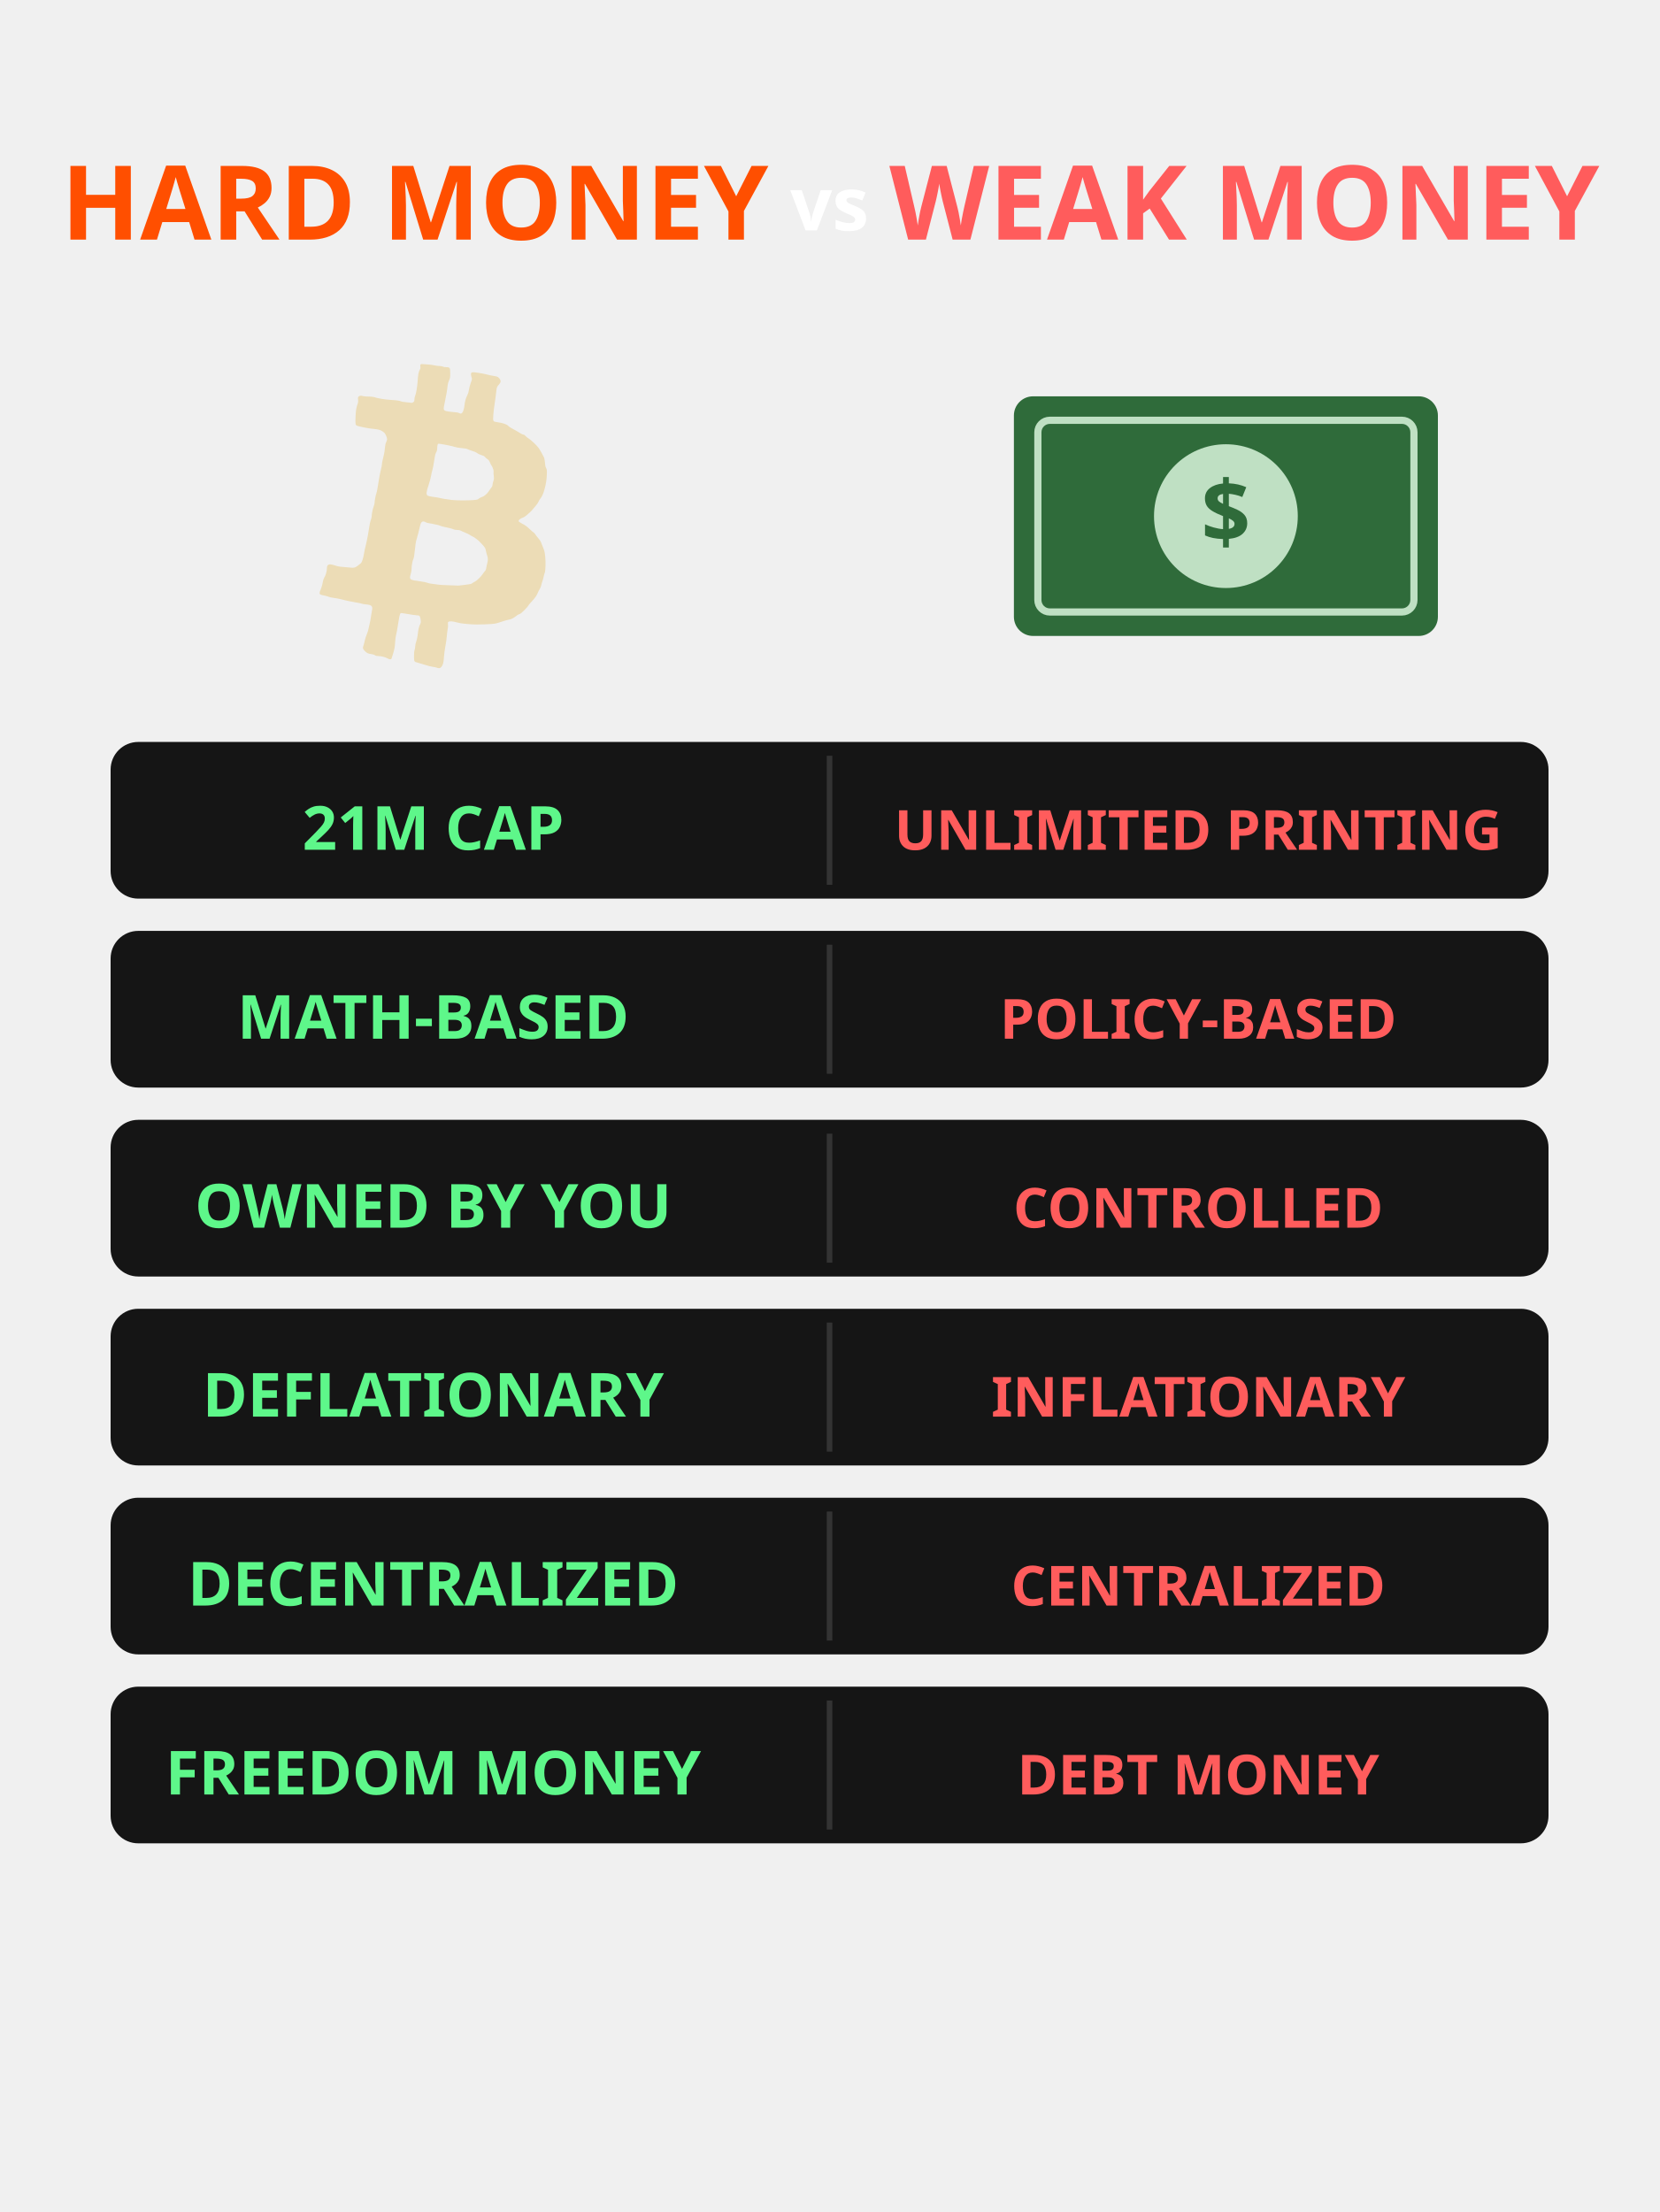
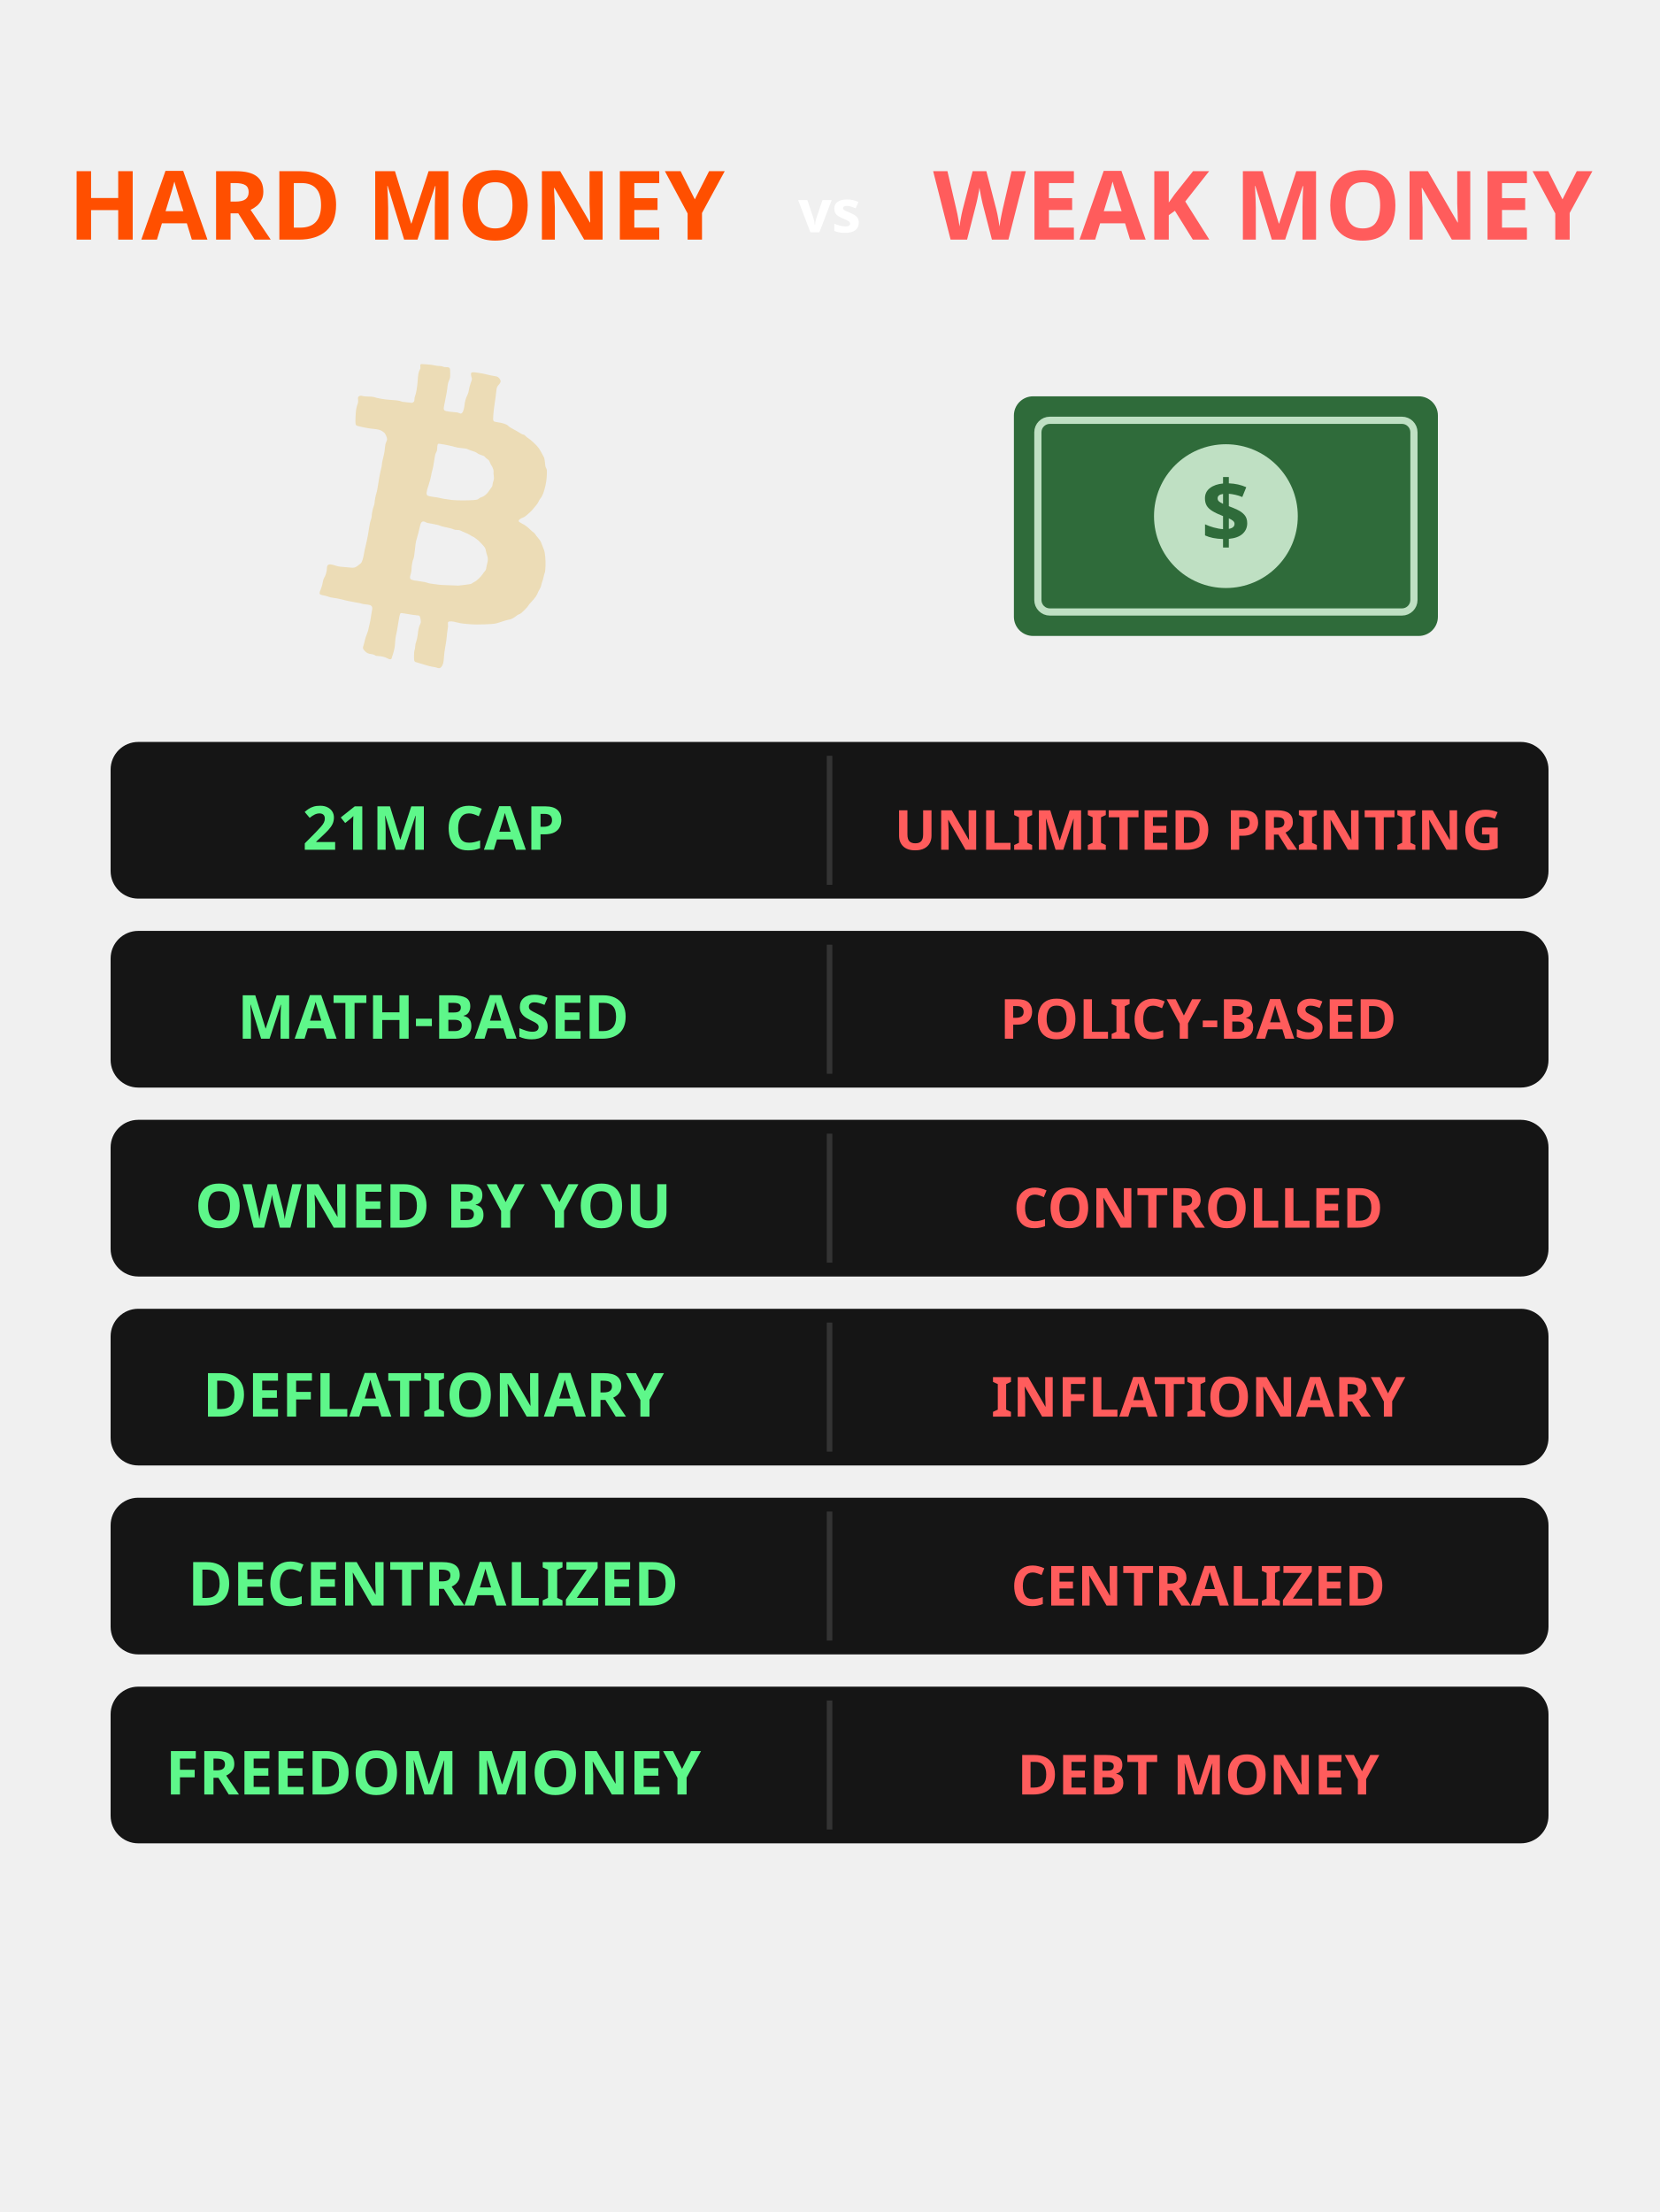
<svg xmlns="http://www.w3.org/2000/svg" width="1800" height="2400" viewBox="0 0 1800 2400">
  <defs>
    <filter id="grain" x="-5%" y="-5%" width="110%" height="110%">
      <feTurbulence type="fractalNoise" baseFrequency="1.4" numOctaves="1" seed="7" result="n" />
      <feColorMatrix in="n" type="matrix" values="0 0 0 0 0  0 0 0 0 0  0 0 0 0 0  0 0 0 -0.7 0.62" result="holes" />
      <feComposite in="SourceGraphic" in2="holes" operator="out" />
    </filter>
  </defs>
-   <text x="450" y="260" font-family="Adwaita Sans" font-weight="900" font-size="112" fill="#ff4f00" text-anchor="middle">HARD MONEY</text>
-   <text x="1350" y="260" font-family="Adwaita Sans" font-weight="900" font-size="112" fill="#ff5c5c" text-anchor="middle">WEAK MONEY</text>
-   <text x="900" y="250" font-family="Adwaita Sans" font-weight="700" font-size="80" fill="#ffffff" text-anchor="middle">vs</text>
+   <text x="430" y="260" font-family="Adwaita Sans" font-weight="900" font-size="104" fill="#ff4f00" text-anchor="middle">HARD MONEY</text>
+   <text x="1370" y="260" font-family="Adwaita Sans" font-weight="900" font-size="104" fill="#ff5c5c" text-anchor="middle">WEAK MONEY</text>
+   <text x="900" y="252" font-family="Adwaita Sans" font-weight="700" font-size="64" fill="#ffffff" text-anchor="middle">vs</text>
  <g transform="translate(336.6,253.2) scale(0.44141)">
    <path d="m 310.738,1067.478 c -2.069,-0.76 -6.569,-1.687 -10,-2.061 -3.431,-0.374 -12.313,-2.667 -19.738,-5.096 -7.425,-2.429 -15.518,-4.871 -17.984,-5.426 -7.554,-1.699 -8.016,-2.588 -8.016,-15.425 0,-7.417 0.508,-12.66 1.5,-15.471 0.825,-2.338 1.5,-6.522 1.5,-9.297 0,-2.988 0.984,-7.525 2.413,-11.124 1.382,-3.48 2.901,-10.353 3.554,-16.078 1.652,-14.485 2.957,-20.377 5.736,-25.881 2.151,-4.261 2.375,-5.657 1.764,-11 -0.385,-3.366 -1.315,-7.32 -2.066,-8.787 -1.238,-2.418 -1.999,-2.705 -8.133,-3.071 -3.722,-0.222 -13.872,-1.688 -22.557,-3.257 -13.63,-2.463 -15.973,-2.659 -17.128,-1.429 -1.379,1.468 -3.555,11.403 -5.569,25.425 -1.587,11.048 -3.988,24.034 -5.547,30 -0.719,2.75 -1.605,10.4 -1.97,17 -0.518,9.372 -1.429,14.628 -4.159,24 -1.923,6.6 -3.9,13.012 -4.395,14.25 -1.156,2.892 -5.044,2.968 -9.541,0.189 -4.898,-3.027 -16.049,-5.939 -22.744,-5.939 -4.373,0 -6.607,-0.54 -8.853,-2.139 -1.858,-1.323 -5.352,-2.394 -9.154,-2.807 -7.286,-0.79 -10.871,-2.543 -15.791,-7.721 -4.705,-4.952 -5.285,-7.154 -3.286,-12.473 0.901,-2.397 2.474,-8.269 3.495,-13.048 1.022,-4.779 3.206,-11.663 4.854,-15.298 1.648,-3.635 3.485,-9.4 4.082,-12.811 0.597,-3.411 1.94,-9.352 2.984,-13.202 1.044,-3.85 2.397,-11.05 3.006,-16 0.609,-4.95 1.762,-12.001 2.563,-15.669 2.511,-11.507 -0.198,-14.484 -14.394,-15.816 -4.933,-0.463 -9.8,-1.278 -10.816,-1.812 -1.016,-0.534 -3.872,-1.272 -6.347,-1.639 -2.475,-0.368 -6.525,-1.075 -9,-1.573 -2.475,-0.497 -8.55,-1.646 -13.5,-2.552 -4.95,-0.907 -13.725,-2.936 -19.5,-4.509 -5.775,-1.573 -14.635,-3.3 -19.689,-3.838 -5.054,-0.537 -10.561,-1.687 -12.239,-2.554 -1.677,-0.867 -6.542,-2.264 -10.811,-3.103 C 24.197,888.26 23,887.629 23,883.972 c 0,-1.689 0.689,-4.403 1.531,-6.031 2.313,-4.472 5.337,-14.655 6.517,-21.94 0.643,-3.973 2.052,-7.95 3.624,-10.23 3.182,-4.615 6.26,-15.565 6.299,-22.409 0.059,-10.347 5.21,-12.063 20.529,-6.838 4.4,1.501 10.475,2.824 13.5,2.941 3.025,0.117 10.9,0.81 17.5,1.542 17.008,1.885 17.292,1.799 31.093,-9.415 3.555,-2.888 6.257,-10.948 8.916,-26.591 0.888,-5.225 2.327,-11.975 3.197,-15 0.87,-3.025 2.227,-8.875 3.014,-13 0.788,-4.125 2.084,-10.65 2.88,-14.5 0.796,-3.85 2.317,-13.093 3.378,-20.539 1.07,-7.504 2.832,-15.528 3.954,-18 1.113,-2.453 2.033,-6.261 2.046,-8.461 0.033,-5.95 2.764,-19.349 5.031,-24.685 1.095,-2.577 1.991,-6.142 1.991,-7.922 0,-4.768 2.857,-19.856 4.525,-23.893 0.795,-1.925 2.14,-8.225 2.988,-14 2.993,-20.375 6.398,-38.422 9.137,-48.431 0.742,-2.712 1.35,-6.335 1.35,-8.051 0,-3.01 2.154,-13.53 5.327,-26.018 0.838,-3.3 1.82,-10.05 2.18,-15 0.463,-6.36 1.365,-10.522 3.075,-14.188 3.097,-6.643 3.042,-8.736 -0.431,-16.478 -2.398,-5.345 -3.747,-6.948 -8.507,-10.108 -6.001,-3.984 -9.923,-4.951 -27.143,-6.69 -8.844,-0.893 -29.843,-5.075 -34.639,-6.899 -4.956,-1.884 -5.178,-2.896 -4.589,-20.906 0.53,-16.202 2.027,-25.281 5.727,-34.732 0.724,-1.848 0.932,-5.191 0.544,-8.705 -0.544,-4.917 -0.349,-5.988 1.413,-7.75 2.206,-2.206 6.371,-2.631 10.477,-1.07 1.41,0.536 7.401,1.046 13.315,1.134 5.914,0.088 11.877,0.585 13.252,1.105 7.554,2.854 25.86,6.096 39,6.907 17.482,1.079 24.731,2.058 27.829,3.757 1.281,0.703 7.131,1.668 13,2.145 5.869,0.477 11.588,1.145 12.709,1.484 1.302,0.394 3.017,-0.154 4.75,-1.518 2.226,-1.751 2.712,-2.934 2.712,-6.593 0,-2.453 0.704,-6.133 1.565,-8.177 2.617,-6.217 5.654,-23.98 6.447,-37.718 0.866,-14.991 2.317,-22.638 5.178,-27.292 1.581,-2.572 1.883,-4.233 1.379,-7.596 -0.854,-5.695 0.703,-7.04 7.157,-6.185 2.626,0.348 8.149,0.756 12.274,0.906 4.125,0.15 10.65,1.029 14.5,1.952 3.85,0.923 9.7,1.703 13,1.732 3.3,0.029 7.125,0.696 8.5,1.482 1.401,0.801 5.222,1.445 8.693,1.465 8.606,0.049 9.307,1.21 9.307,15.411 0,9.949 -0.258,11.478 -2.868,17.027 -1.819,3.869 -3.119,8.655 -3.554,13.097 -1.072,10.922 -3.133,22.806 -8.152,47 -2.913,14.044 -2.224,14.865 14.244,16.955 6.694,0.85 13.669,1.548 15.5,1.551 1.831,0.003 4.619,0.678 6.194,1.5 1.575,0.822 3.643,1.494 4.595,1.494 4.153,0 8.01,-8.514 9.06,-20 0.864,-9.45 3.216,-17.864 7.078,-25.317 1.973,-3.808 3.315,-8.298 3.886,-13 0.479,-3.951 2.466,-11.552 4.414,-16.891 3.427,-9.39 3.495,-9.845 2.073,-13.876 C 395.662,351.624 395,348.22 395,346.353 c 0,-5.659 2.517,-6.102 19.271,-3.391 7.826,1.266 15.283,2.698 16.571,3.18 2.988,1.12 15.909,3.811 23.531,4.9 6.217,0.889 9.623,3.162 12.222,8.157 2.265,4.353 1.681,7.203 -2.44,11.909 -5.111,5.836 -5.792,7.334 -6.541,14.391 -0.895,8.431 -3.427,27.18 -5.266,39 -0.856,5.5 -1.972,15.6 -2.48,22.444 -1.117,15.058 -0.744,15.747 9.24,17.047 13.992,1.823 23.831,5.167 27.865,9.473 2.321,2.477 4.819,3.991 21.778,13.202 3.712,2.016 7.808,4.48 9.101,5.474 1.293,0.994 3.908,2.1 5.811,2.456 2.204,0.413 4.254,1.73 5.649,3.627 1.204,1.638 4.044,3.945 6.312,5.127 2.267,1.182 8.878,6.673 14.69,12.202 10.712,10.19 12.423,12.668 23.893,34.605 1.268,2.426 2.172,7.008 2.683,13.606 0.569,7.348 1.316,10.835 2.859,13.343 1.898,3.084 2.054,4.582 1.713,16.394 -0.645,22.349 -8.299,50.39 -15.968,58.5 -1.3,1.375 -3.319,4.75 -4.487,7.5 -1.168,2.75 -3.83,6.8 -5.917,9 -2.087,2.2 -5.445,6.216 -7.464,8.923 -2.019,2.708 -5.573,6.497 -7.898,8.421 -2.325,1.924 -6.252,5.373 -8.727,7.664 -2.534,2.346 -6.337,4.686 -8.705,5.355 -5.439,1.538 -10.496,5.754 -10.097,8.419 0.212,1.414 2.996,3.394 9.302,6.616 6.655,3.4 11.214,6.711 17.5,12.708 4.675,4.461 9.418,8.589 10.54,9.174 1.122,0.585 2.691,2.336 3.488,3.891 0.796,1.555 4.04,5.745 7.207,9.31 3.677,4.139 6.358,8.296 7.417,11.5 0.912,2.76 3.2,8.617 5.084,13.017 2.829,6.604 3.661,10.269 4.768,21 1.451,14.066 0.771,36.398 -1.218,40.02 -0.61,1.111 -1.814,5.386 -2.675,9.5 -0.861,4.114 -2.424,9.73 -3.473,12.48 -1.049,2.75 -2.217,6.877 -2.597,9.172 -0.38,2.295 -2.04,6.301 -3.69,8.903 -1.65,2.602 -3.88,6.963 -4.956,9.692 -2.61,6.62 -6.183,11.62 -15.291,21.39 -4.182,4.486 -7.604,8.709 -7.604,9.385 0,0.675 -4.068,5.377 -9.041,10.447 -6.647,6.779 -10.106,9.538 -13.062,10.424 -2.212,0.663 -5.815,2.825 -8.007,4.806 -4.099,3.703 -12.812,8.285 -15.739,8.277 -1.706,-0.005 -15.244,3.867 -23.151,6.621 -11.864,4.133 -14.835,4.55 -38.5,5.403 -14.975,0.54 -27.572,0.5 -33.5,-0.107 -5.225,-0.535 -13.1,-1.234 -17.5,-1.552 -4.4,-0.318 -11.912,-1.68 -16.694,-3.025 -10.316,-2.903 -18.737,-3.461 -21.218,-1.406 -1.387,1.149 -1.598,2.361 -1.075,6.168 0.394,2.862 0.052,7.84 -0.863,12.57 -0.833,4.308 -1.79,12.107 -2.126,17.332 -0.337,5.225 -1.906,16.25 -3.488,24.5 -1.582,8.25 -3.143,20.175 -3.469,26.5 -0.659,12.784 -2.592,19.736 -6.719,24.159 -2.93,3.14 -5.365,3.429 -11.11,1.319 z  M 371.5,864.972 c 3.3,-0.559 9.978,-1.399 14.839,-1.866 6.679,-0.642 9.49,-1.374 11.5,-2.997 1.463,-1.182 4.474,-2.981 6.69,-3.998 4.612,-2.118 15.527,-12.689 19.216,-18.61 1.37,-2.2 3.784,-5.367 5.363,-7.037 2.062,-2.181 3.041,-4.437 3.472,-8 0.33,-2.73 1.196,-6.988 1.924,-9.463 2.519,-8.562 2.665,-14.194 0.528,-20.405 -1.093,-3.177 -2.635,-8.904 -3.426,-12.728 -1.349,-6.52 -1.921,-7.483 -9.186,-15.486 -4.261,-4.694 -8.823,-9.287 -10.137,-10.207 -1.314,-0.92 -4.176,-3.109 -6.359,-4.863 -2.183,-1.754 -4.972,-3.504 -6.197,-3.887 -1.225,-0.383 -4.199,-2.048 -6.608,-3.698 -2.409,-1.65 -7.809,-4.316 -12,-5.924 -4.191,-1.608 -9.108,-3.796 -10.927,-4.862 C 367.916,729.604 365.019,729 360.893,729 c -3.637,0 -7.25,-0.653 -9.193,-1.663 -1.76,-0.914 -5.9,-2.219 -9.2,-2.899 -14.502,-2.987 -20.936,-4.613 -23.493,-5.935 -1.507,-0.779 -5.388,-1.891 -8.624,-2.471 -3.236,-0.579 -8.808,-1.715 -12.383,-2.522 -3.575,-0.808 -7.407,-1.478 -8.515,-1.49 -1.108,-0.011 -3.694,-0.921 -5.746,-2.021 -7.592,-4.069 -11.66,-1.474 -13.814,8.811 -1.745,8.331 -6.552,26.994 -8.291,32.189 -2.042,6.101 -3.426,14.843 -4.986,31.5 -0.832,8.886 -1.925,15.177 -2.991,17.223 -2.231,4.28 -4.656,17.27 -4.656,24.938 -9e-5,3.388 -0.894,9.013 -1.987,12.5 -4.356,13.895 -3.16,14.791 24.487,18.344 7.168,0.921 14.57,2.459 16.5,3.428 2.046,1.027 8.278,2.257 15,2.96 6.325,0.662 12.625,1.463 14,1.779 1.375,0.317 12.175,0.882 24,1.256 11.825,0.374 22.175,0.766 23,0.87 0.825,0.104 4.2,-0.268 7.5,-0.827 z m 30.398,-209.464 c 8.177,-0.721 9.803,-1.184 12.517,-3.567 1.715,-1.506 5.136,-3.28 7.602,-3.942 5.28,-1.418 13.222,-8.255 17.09,-14.713 1.434,-2.393 3.515,-5.349 4.625,-6.569 2.814,-3.091 4.268,-6.164 4.268,-9.021 0,-1.339 0.893,-5.231 1.985,-8.648 1.707,-5.345 1.847,-7.187 0.995,-13.188 -0.544,-3.836 -0.719,-8.053 -0.388,-9.37 0.758,-3.02 -1.933,-11.242 -5.302,-16.199 -1.417,-2.085 -3.233,-5.714 -4.035,-8.063 -1.046,-3.064 -2.674,-5.108 -5.76,-7.231 -2.366,-1.628 -5.15,-4.125 -6.188,-5.549 -1.338,-1.836 -3.795,-3.102 -8.447,-4.351 -3.794,-1.018 -8.205,-3.073 -10.461,-4.872 -2.308,-1.841 -6.784,-3.903 -10.964,-5.052 -3.885,-1.068 -9.03,-2.945 -11.433,-4.171 -3.239,-1.653 -7.359,-2.479 -15.936,-3.197 -6.589,-0.551 -13.934,-1.816 -17.067,-2.938 -5.161,-1.849 -27.322,-6.403 -36.737,-7.55 -3.88,-0.473 -4.322,-0.292 -5.25,2.149 -0.557,1.466 -1.013,5.279 -1.013,8.474 0,4.395 -0.632,6.94 -2.597,10.456 -2.052,3.671 -3.099,8.161 -4.987,21.376 -1.314,9.201 -3.27,19.308 -4.345,22.46 -1.075,3.152 -2.496,9.452 -3.156,14 -0.661,4.548 -3.386,14.658 -6.058,22.466 -5.76,16.839 -6.356,23.274 -2.397,25.868 1.353,0.886 5.519,1.996 9.259,2.465 10.155,1.275 20.517,2.997 21.429,3.56 1.184,0.732 17.84,3.431 29.352,4.757 11.37,1.309 39.411,1.393 53.398,0.16 z" fill="#ecdcb6" />
  </g>
  <rect x="1100.0" y="430.0" width="460" height="260" rx="20.8" fill="#2f6b3a" />
  <rect x="1126.0" y="456.0" width="408.0" height="208.0" rx="13.0" fill="none" stroke="#bfe0c3" stroke-width="7.8" />
  <circle cx="1330" cy="560" r="78.0" fill="#bfe0c3" />
  <text x="1330" y="588.6" font-family="Adwaita Sans" font-weight="900" font-size="93.6" fill="#2f6b3a" text-anchor="middle">$</text>
  <rect x="120" y="805" width="1560" height="170" rx="30" fill="#151515" />
  <line x1="900" y1="820" x2="900" y2="960" stroke="#333" stroke-width="6" />
  <text x="470" y="922" font-family="Adwaita Sans" font-weight="900" font-size="66" fill="#5ef78a" text-anchor="middle">21M CAP</text>
  <text x="1300" y="922" font-family="Adwaita Sans" font-weight="900" font-size="60" fill="#ff5c5c" text-anchor="middle">UNLIMITED PRINTING</text>
  <rect x="120" y="1010" width="1560" height="170" rx="30" fill="#151515" />
  <line x1="900" y1="1025" x2="900" y2="1165" stroke="#333" stroke-width="6" />
  <text x="470" y="1127" font-family="Adwaita Sans" font-weight="900" font-size="66" fill="#5ef78a" text-anchor="middle">MATH-BASED</text>
  <text x="1300" y="1127" font-family="Adwaita Sans" font-weight="900" font-size="60" fill="#ff5c5c" text-anchor="middle">POLICY-BASED</text>
  <rect x="120" y="1215" width="1560" height="170" rx="30" fill="#151515" />
  <line x1="900" y1="1230" x2="900" y2="1370" stroke="#333" stroke-width="6" />
  <text x="470" y="1332" font-family="Adwaita Sans" font-weight="900" font-size="66" fill="#5ef78a" text-anchor="middle">OWNED BY YOU</text>
  <text x="1300" y="1332" font-family="Adwaita Sans" font-weight="900" font-size="60" fill="#ff5c5c" text-anchor="middle">CONTROLLED</text>
  <rect x="120" y="1420" width="1560" height="170" rx="30" fill="#151515" />
  <line x1="900" y1="1435" x2="900" y2="1575" stroke="#333" stroke-width="6" />
  <text x="470" y="1537" font-family="Adwaita Sans" font-weight="900" font-size="66" fill="#5ef78a" text-anchor="middle">DEFLATIONARY</text>
  <text x="1300" y="1537" font-family="Adwaita Sans" font-weight="900" font-size="60" fill="#ff5c5c" text-anchor="middle">INFLATIONARY</text>
  <rect x="120" y="1625" width="1560" height="170" rx="30" fill="#151515" />
  <line x1="900" y1="1640" x2="900" y2="1780" stroke="#333" stroke-width="6" />
  <text x="470" y="1742" font-family="Adwaita Sans" font-weight="900" font-size="66" fill="#5ef78a" text-anchor="middle">DECENTRALIZED</text>
  <text x="1300" y="1742" font-family="Adwaita Sans" font-weight="900" font-size="60" fill="#ff5c5c" text-anchor="middle">CENTRALIZED</text>
  <rect x="120" y="1830" width="1560" height="170" rx="30" fill="#151515" />
  <line x1="900" y1="1845" x2="900" y2="1985" stroke="#333" stroke-width="6" />
  <text x="470" y="1947" font-family="Adwaita Sans" font-weight="900" font-size="66" fill="#5ef78a" text-anchor="middle">FREEDOM MONEY</text>
  <text x="1300" y="1947" font-family="Adwaita Sans" font-weight="900" font-size="60" fill="#ff5c5c" text-anchor="middle">DEBT MONEY</text>
</svg>
